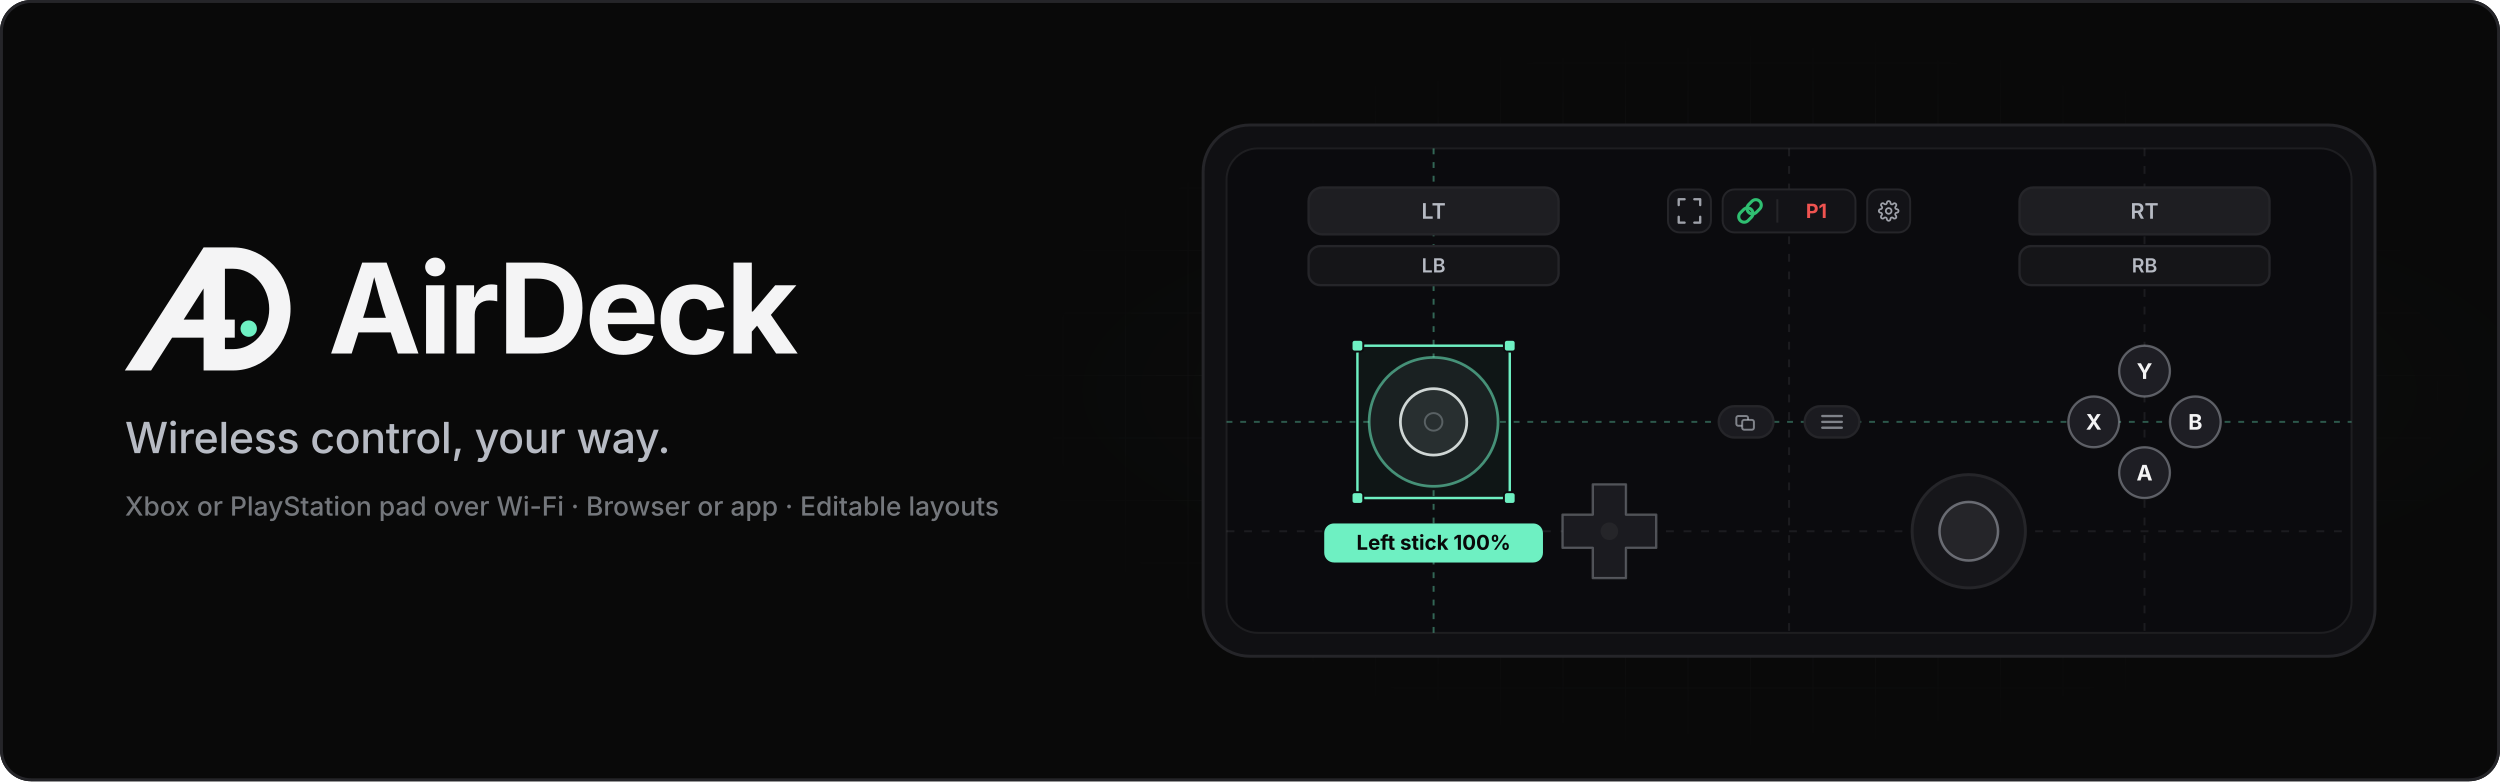
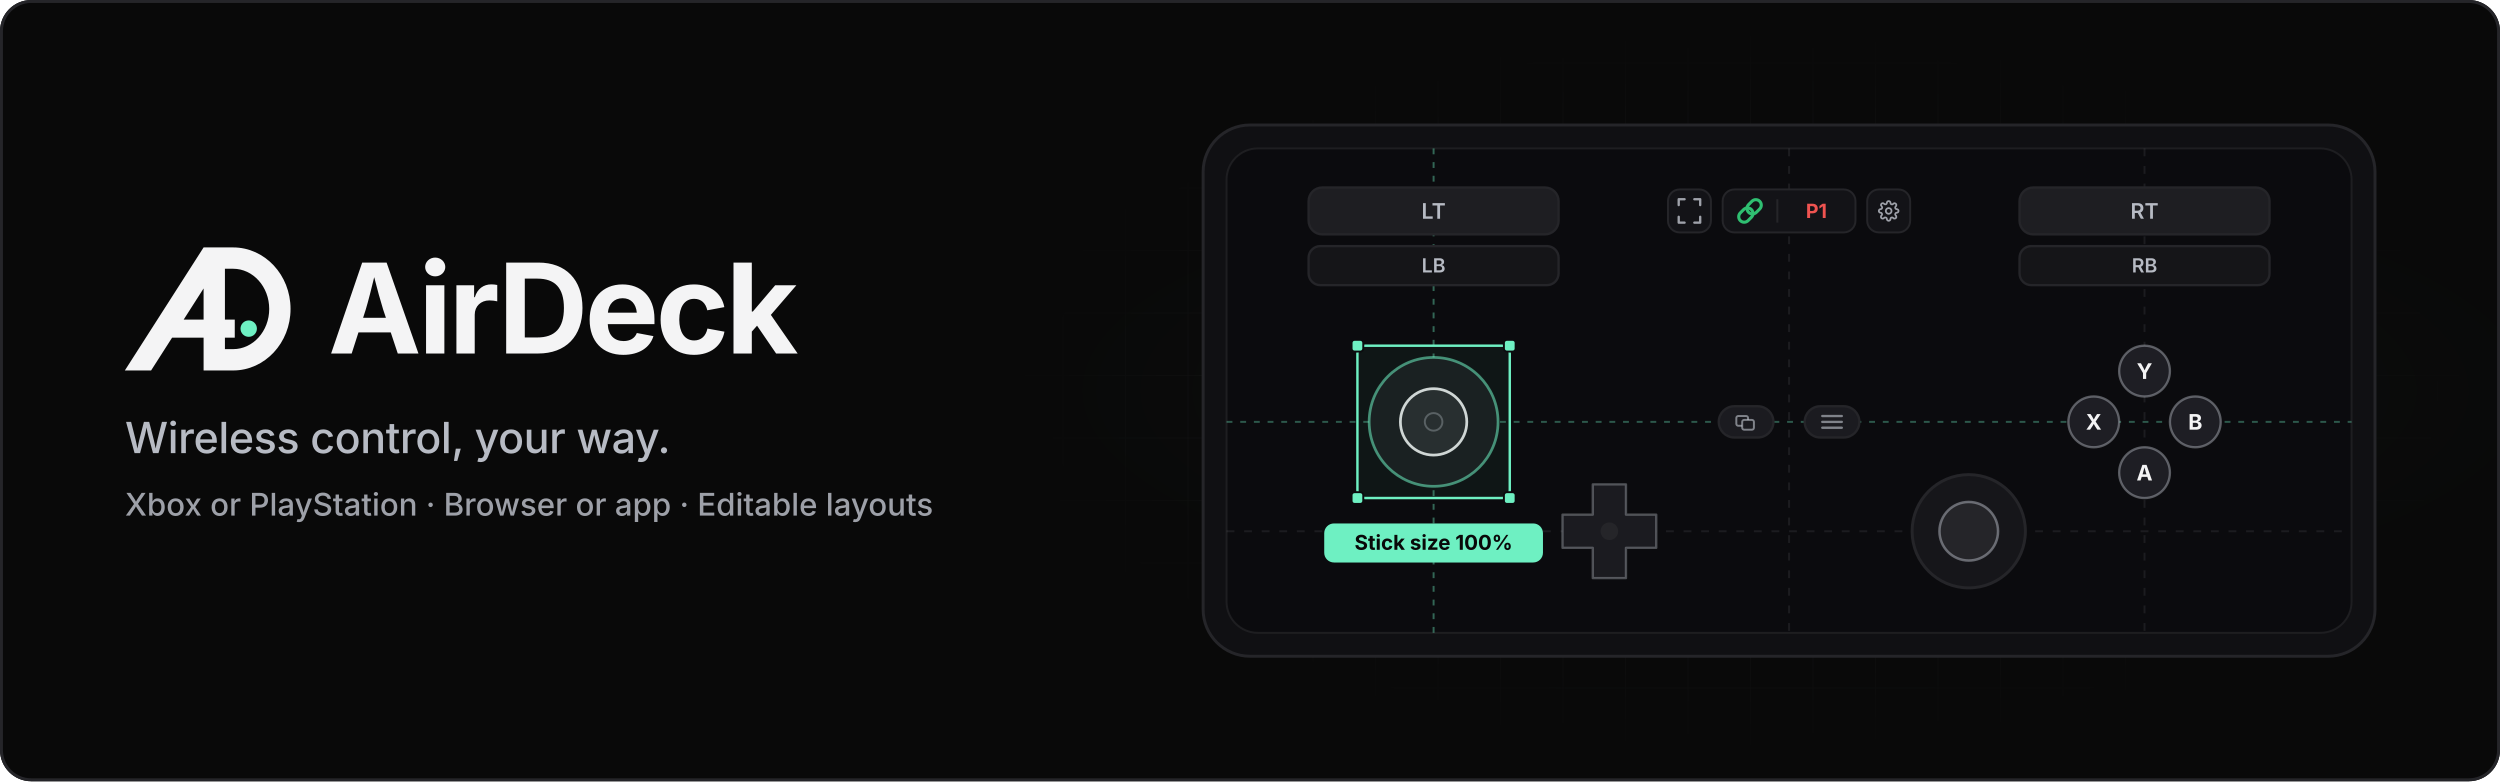
<svg xmlns="http://www.w3.org/2000/svg" viewBox="0 0 1280 400" width="1280" height="400" role="img" aria-label="AirDeck: wireless control, your way. A phone controller layout editor.">
  <defs>
    <pattern id="cg-grid" width="32" height="32" patternUnits="userSpaceOnUse">
      <path d="M 32 0 L 0 0 0 32" fill="none" stroke="#B7BBC4" stroke-width="0.75" />
    </pattern>
    <radialGradient id="cg-grid-fade" cx="50%" cy="50%" r="50%">
      <stop offset="0%" stop-color="#fff" stop-opacity="0.10" />
      <stop offset="62%" stop-color="#fff" stop-opacity="0.05" />
      <stop offset="100%" stop-color="#fff" stop-opacity="0" />
    </radialGradient>
    <mask id="cg-gridmask">
      <rect x="520" y="16" width="744" height="368" fill="url(#cg-grid-fade)" />
    </mask>
    <radialGradient id="cg-mint-glow" cx="72%" cy="50%" r="34%">
      <stop offset="0%" stop-color="#6EF0C2" stop-opacity="0.07" />
      <stop offset="100%" stop-color="#090909" stop-opacity="0" />
    </radialGradient>
  </defs>
  <rect width="1280" height="400" rx="16" fill="#090909" />
  <rect x="520" y="16" width="744" height="368" fill="url(#cg-grid)" mask="url(#cg-gridmask)" />
  <rect width="1280" height="400" rx="16" fill="url(#cg-mint-glow)" />
  <rect x="0.75" y="0.75" width="1278.5" height="398.5" rx="15.25" fill="none" stroke="#252529" stroke-width="1.5" />
  <g transform="translate(64, 126)">
    <g transform="translate(-11, -22) scale(0.42)">
      <path fill="#F4F4F5" fill-rule="evenodd" d="M 26 204 L 122 54 L 158 54 A 70 75 0 0 1 228 129 A 70 75 0 0 1 158 204 L 122 204 L 122 164 L 83.6 164 L 58 204 Z M 122 104 L 97.7 142 L 122 142 Z M 148 80 L 158 80 A 44 49 0 0 1 202 129 A 44 49 0 0 1 158 178 L 148 178 L 148 164 L 160 164 L 160 142 L 148 142 Z" />
      <path fill="#6EF0C2" d="M 167 153 A 10 10 0 1 0 187 153 A 10 10 0 1 0 167 153 Z" />
    </g>
    <text x="104" y="55" fill="#F4F4F5" font-family="'Space Grotesk','Inter','Segoe UI',system-ui,sans-serif" font-size="64" font-weight="700" letter-spacing="-1.8">AirDeck</text>
  </g>
  <text x="64" y="232" fill="#B7BBC4" font-family="'Space Grotesk','Inter','Segoe UI',system-ui,sans-serif" font-size="22" font-weight="500" letter-spacing="-0.2">Wireless control, your way.</text>
-   <text x="64" y="264" fill="#B7BBC4" fill-opacity="0.62" font-family="'Space Grotesk','Inter','Segoe UI',system-ui,sans-serif" font-size="13.5" font-weight="500">Xbox or PlayStation pad over Wi-Fi  ·  Browser or app  ·  Editable layouts</text>
+   <text x="64" y="264" fill="#B7BBC4" fill-opacity="0.85" font-family="'Space Grotesk','Inter','Segoe UI',system-ui,sans-serif" font-size="16" font-weight="500">Xbox or PlayStation  ·  Browser or app  ·  Editable layouts</text>
  <g transform="translate(616, 64)">
    <rect x="0" y="0" width="600" height="272" rx="24" fill="#101013" stroke="#252529" stroke-width="1.5" />
    <rect x="12" y="12" width="576" height="248" rx="16" fill="#0B0B0E" stroke="#252529" stroke-opacity="0.7" stroke-width="1" />
    <line x1="300" y1="12" x2="300" y2="260" stroke="#B7BBC4" stroke-opacity="0.10" stroke-width="1" stroke-dasharray="4 5" />
    <line x1="12" y1="208" x2="588" y2="208" stroke="#B7BBC4" stroke-opacity="0.10" stroke-width="1" stroke-dasharray="4 5" />
    <line x1="482" y1="12" x2="482" y2="260" stroke="#B7BBC4" stroke-opacity="0.10" stroke-width="1" stroke-dasharray="4 5" />
    <line x1="118" y1="12" x2="118" y2="260" stroke="#6EF0C2" stroke-opacity="0.40" stroke-width="1" stroke-dasharray="3 4" />
    <line x1="12" y1="152" x2="588" y2="152" stroke="#6EF0C2" stroke-opacity="0.34" stroke-width="1" stroke-dasharray="3 4" />
    <g transform="translate(300, 44)" fill="none">
      <rect x="-62" y="-11" width="22" height="22" rx="6" fill="#131317" stroke="#252529" stroke-width="1" />
      <path d="M-56.5 -3V-6H-53.5M-48.5 -6H-45.5V-3M-45.5 3V6H-48.5M-53.5 6H-56.5V3" stroke="#B7BBC4" stroke-opacity="0.85" stroke-width="1.2" stroke-linecap="round" stroke-linejoin="round" />
      <rect x="-34" y="-11" width="68" height="22" rx="6" fill="#131317" stroke="#252529" stroke-width="1" />
      <line x1="-6" y1="-6" x2="-6" y2="6" stroke="#252529" stroke-width="1" />
      <g transform="rotate(-45 -20 0)" stroke="#2FBF71" stroke-width="1.6">
        <rect x="-27" y="-2.8" width="8" height="5.6" rx="2.8" />
        <rect x="-21" y="-2.8" width="8" height="5.6" rx="2.8" />
      </g>
      <text x="14" y="3.6" text-anchor="middle" fill="#EF5350" font-family="'Space Grotesk','Inter','Segoe UI',system-ui,sans-serif" font-size="10" font-weight="700">P1</text>
      <rect x="40" y="-11" width="22" height="22" rx="6" fill="#131317" stroke="#252529" stroke-width="1" />
      <g transform="translate(45.5 -5.5) scale(0.4583)" stroke="#B7BBC4" stroke-opacity="0.85" stroke-width="2" stroke-linecap="round" stroke-linejoin="round">
        <circle cx="12" cy="12" r="3.2" />
        <path d="M19.4 15a1.7 1.7 0 0 0 .3 1.9l.1.1a2 2 0 1 1-2.8 2.8l-.1-.1a1.7 1.7 0 0 0-1.9-.3 1.7 1.7 0 0 0-1 1.5V21a2 2 0 1 1-4 0v-.1a1.7 1.7 0 0 0-1.1-1.5 1.7 1.7 0 0 0-1.9.3l-.1.1a2 2 0 1 1-2.8-2.8l.1-.1a1.7 1.7 0 0 0 .3-1.9 1.7 1.7 0 0 0-1.5-1H3a2 2 0 1 1 0-4h.1a1.7 1.7 0 0 0 1.5-1.1 1.7 1.7 0 0 0-.3-1.9l-.1-.1a2 2 0 1 1 2.8-2.8l.1.1a1.7 1.7 0 0 0 1.9.3H9a1.7 1.7 0 0 0 1-1.5V3a2 2 0 1 1 4 0v.1a1.7 1.7 0 0 0 1 1.5 1.7 1.7 0 0 0 1.9-.3l.1-.1a2 2 0 1 1 2.8 2.8l-.1.1a1.7 1.7 0 0 0-.3 1.9V9a1.7 1.7 0 0 0 1.5 1H21a2 2 0 1 1 0 4h-.1a1.7 1.7 0 0 0-1.5 1z" />
      </g>
    </g>
    <g font-family="'Space Grotesk','Inter','Segoe UI',system-ui,sans-serif" font-weight="600" text-anchor="middle" fill="#B7BBC4">
      <rect x="54" y="32" width="128" height="24" rx="7" fill="#1E1E22" stroke="#252529" stroke-width="1.2" />
      <text x="118" y="48" font-size="11">LT</text>
      <rect x="54" y="62" width="128" height="20" rx="6" fill="#151518" stroke="#252529" stroke-width="1.2" />
      <text x="118" y="75.5" font-size="10">LB</text>
      <rect x="418" y="32" width="128" height="24" rx="7" fill="#1E1E22" stroke="#252529" stroke-width="1.2" />
      <text x="482" y="48" font-size="11">RT</text>
      <rect x="418" y="62" width="128" height="20" rx="6" fill="#151518" stroke="#252529" stroke-width="1.2" />
      <text x="482" y="75.5" font-size="10">RB</text>
    </g>
    <g>
      <rect x="264" y="144" width="28" height="16" rx="8" fill="#1B1B20" stroke="#252529" stroke-width="1.2" />
      <rect x="273" y="149" width="6" height="5" rx="1" fill="none" stroke="#B7BBC4" stroke-opacity="0.65" stroke-width="1" />
      <rect x="276" y="151" width="6" height="5" rx="1" fill="#1B1B20" stroke="#B7BBC4" stroke-opacity="0.65" stroke-width="1" />
      <rect x="308" y="144" width="28" height="16" rx="8" fill="#1B1B20" stroke="#252529" stroke-width="1.2" />
      <path d="M 317 149 H 327 M 317 152 H 327 M 317 155 H 327" stroke="#B7BBC4" stroke-opacity="0.65" stroke-width="1.2" stroke-linecap="round" />
    </g>
    <g transform="translate(118, 152)">
      <circle r="33" fill="#16161A" stroke="#6EF0C2" stroke-opacity="0.55" stroke-width="1.4" />
      <circle r="17" fill="#252529" stroke="#F4F4F5" stroke-opacity="0.85" stroke-width="1.4" />
      <circle r="4.5" fill="none" stroke="#B7BBC4" stroke-opacity="0.35" stroke-width="1" />
      <rect x="-39" y="-39" width="78" height="78" rx="4" fill="#6EF0C2" fill-opacity="0.05" stroke="#6EF0C2" stroke-width="1.25" />
      <rect x="-42" y="-42" width="6" height="6" rx="1.5" fill="#6EF0C2" stroke="#0B0B0E" stroke-width="1" />
      <rect x="36" y="-42" width="6" height="6" rx="1.5" fill="#6EF0C2" stroke="#0B0B0E" stroke-width="1" />
      <rect x="-42" y="36" width="6" height="6" rx="1.5" fill="#6EF0C2" stroke="#0B0B0E" stroke-width="1" />
      <rect x="36" y="36" width="6" height="6" rx="1.5" fill="#6EF0C2" stroke="#0B0B0E" stroke-width="1" />
    </g>
    <g transform="translate(62, 204)">
      <rect width="112" height="20" rx="5" fill="#6EF0C2" />
-       <text x="56" y="13.5" text-anchor="middle" fill="#090909" font-family="'Space Grotesk','Inter','Segoe UI',system-ui,sans-serif" font-size="10.5" font-weight="700">Left stick  100%</text>
+       <text x="56" y="13.5" text-anchor="middle" fill="#090909" font-family="'Space Grotesk','Inter','Segoe UI',system-ui,sans-serif" font-size="10.5" font-weight="700">Stick size  100%</text>
    </g>
    <g transform="translate(208, 208)">
      <path d="M -8.5 -24 H 8.5 V -8.5 H 24 V 8.5 H 8.5 V 24 H -8.5 V 8.5 H -24 V -8.5 H -8.5 Z" fill="#1B1B20" stroke="#B7BBC4" stroke-opacity="0.38" stroke-width="1.2" stroke-linejoin="round" />
      <circle r="4.5" fill="#252529" />
    </g>
    <g transform="translate(392, 208)">
      <circle r="29" fill="#16161A" stroke="#252529" stroke-width="1.5" />
      <circle r="15" fill="#252529" stroke="#B7BBC4" stroke-opacity="0.5" stroke-width="1.3" />
    </g>
    <g transform="translate(482, 152)" font-family="'Space Grotesk','Inter','Segoe UI',system-ui,sans-serif" font-size="11" font-weight="700" text-anchor="middle" fill="#F4F4F5">
      <circle cy="-26" r="13" fill="#1E1E24" stroke="#B7BBC4" stroke-opacity="0.45" stroke-width="1.2" />
      <circle cx="26" r="13" fill="#1E1E24" stroke="#B7BBC4" stroke-opacity="0.45" stroke-width="1.2" />
      <circle cy="26" r="13" fill="#1E1E24" stroke="#B7BBC4" stroke-opacity="0.45" stroke-width="1.2" />
      <circle cx="-26" r="13" fill="#1E1E24" stroke="#B7BBC4" stroke-opacity="0.45" stroke-width="1.2" />
      <text y="-22">Y</text>
      <text x="26" y="4">B</text>
      <text y="30">A</text>
      <text x="-26" y="4">X</text>
    </g>
  </g>
</svg>
